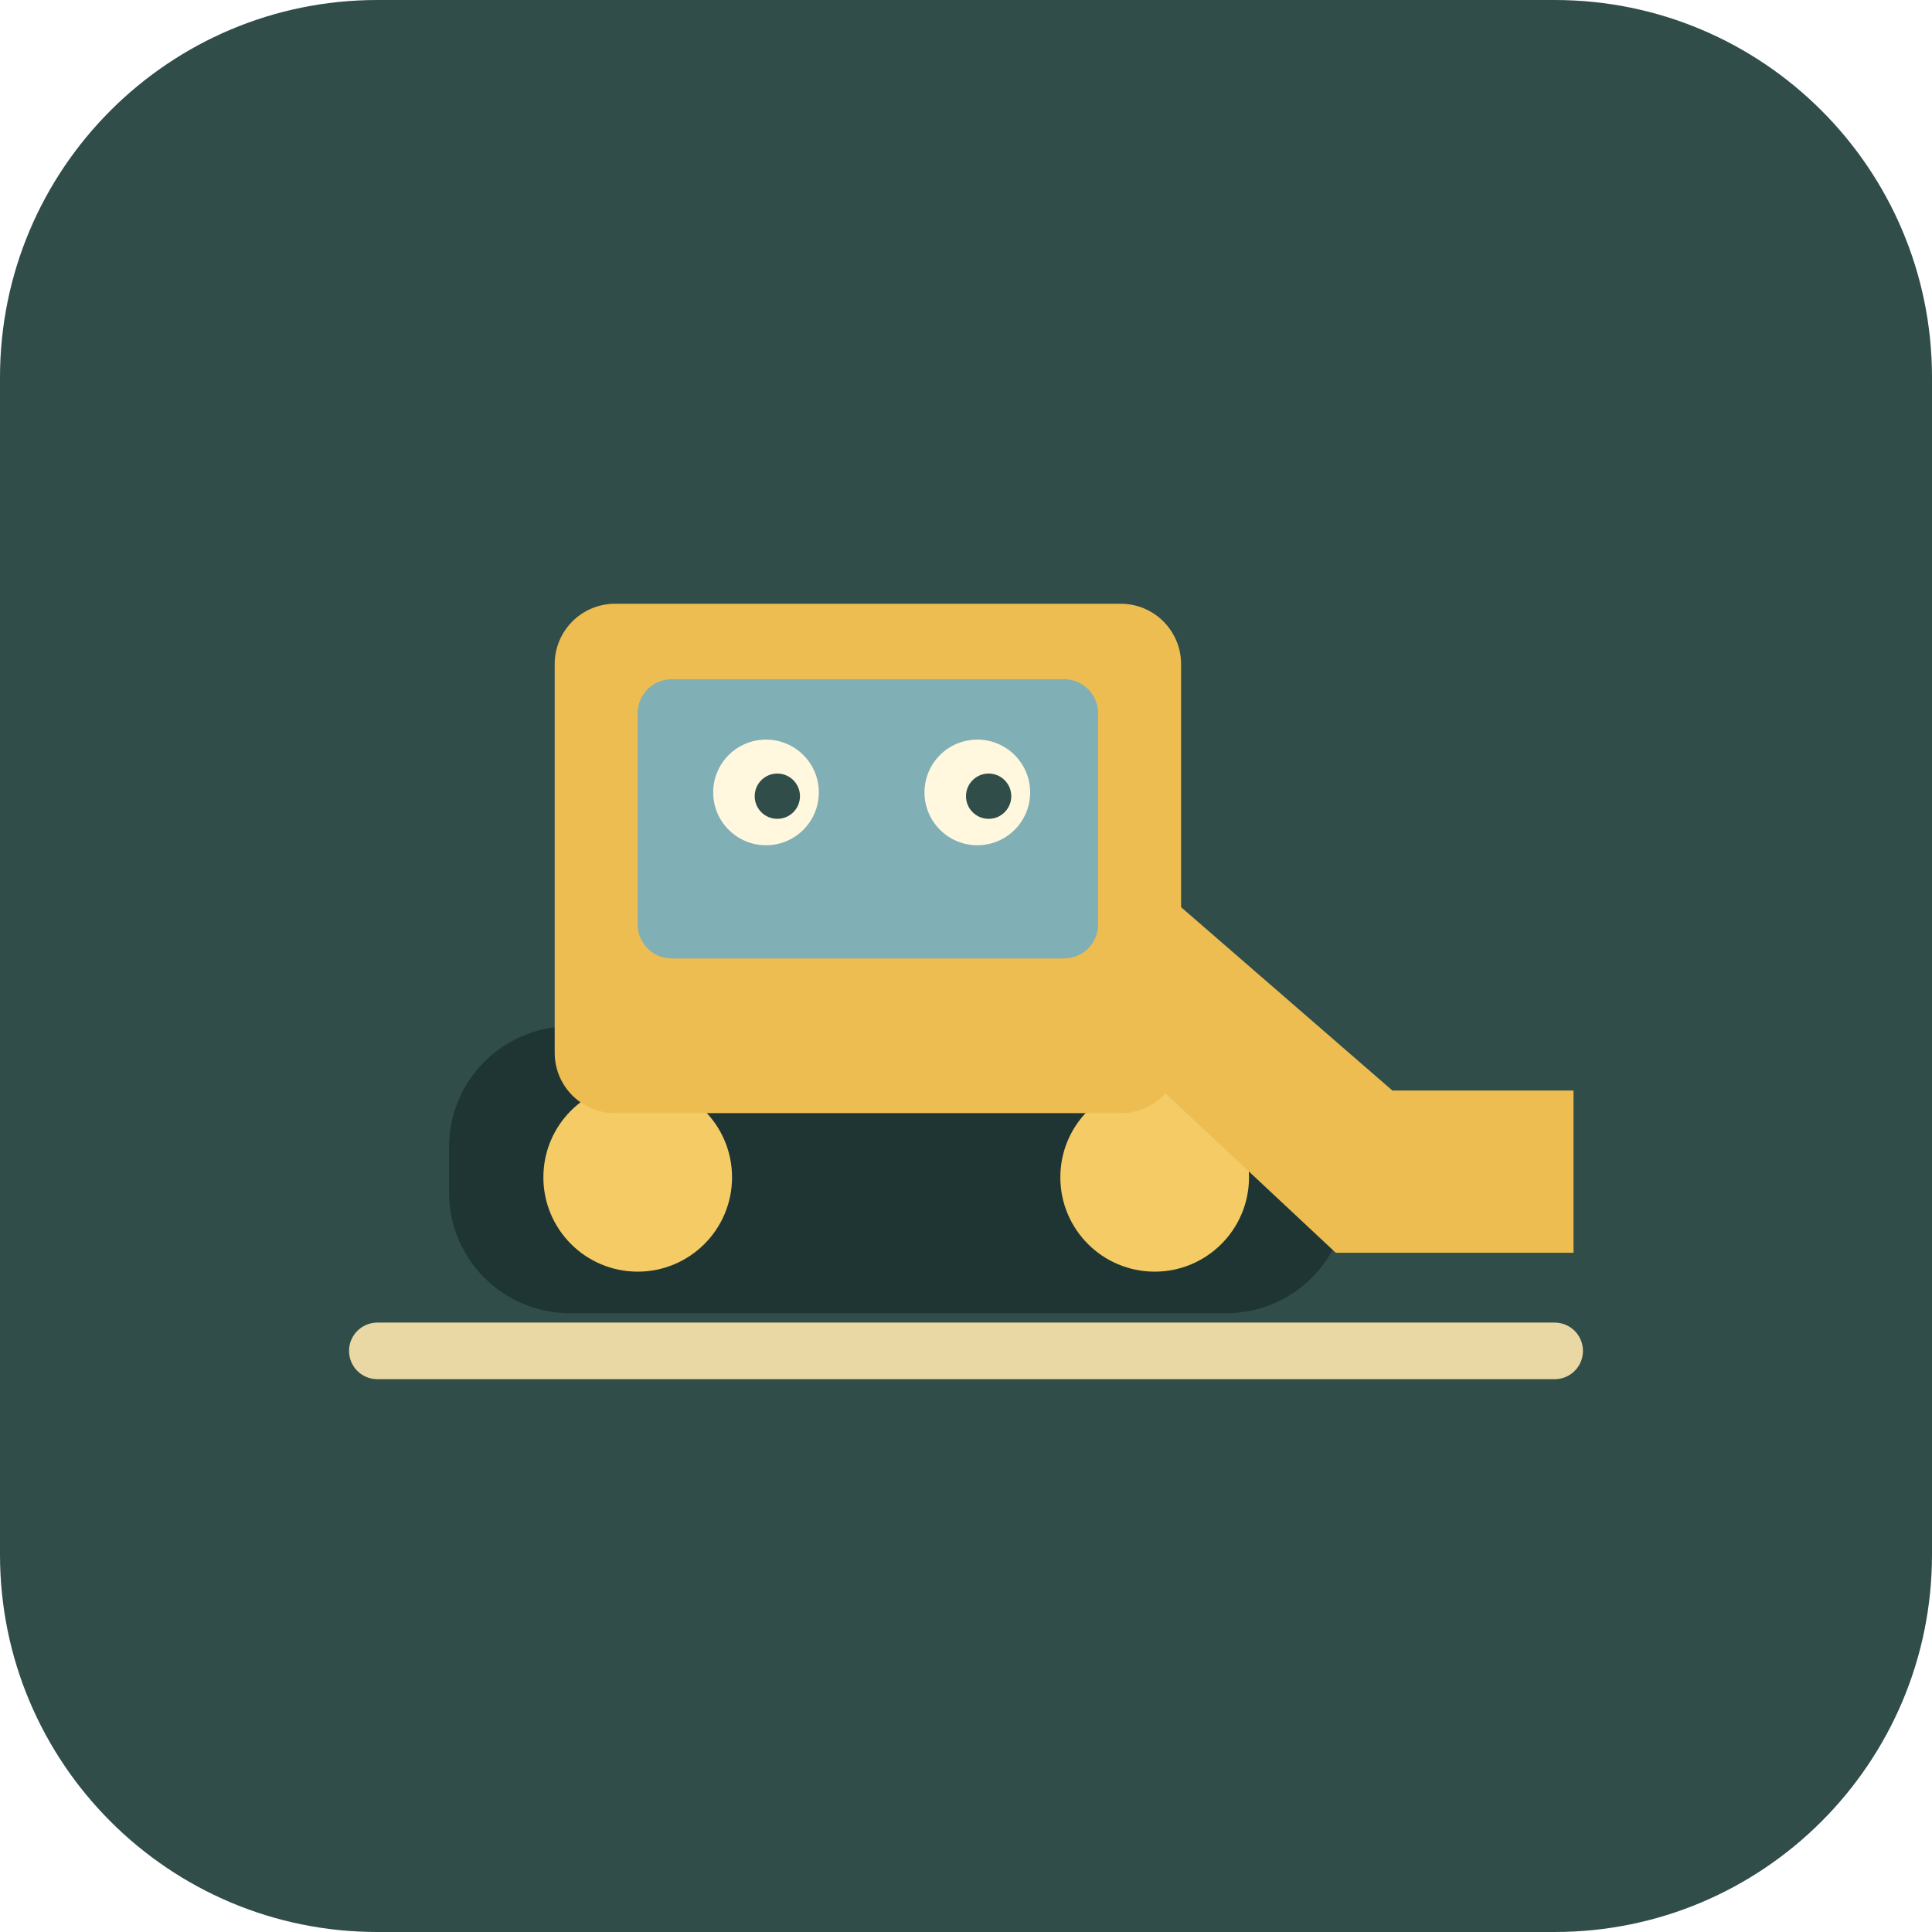
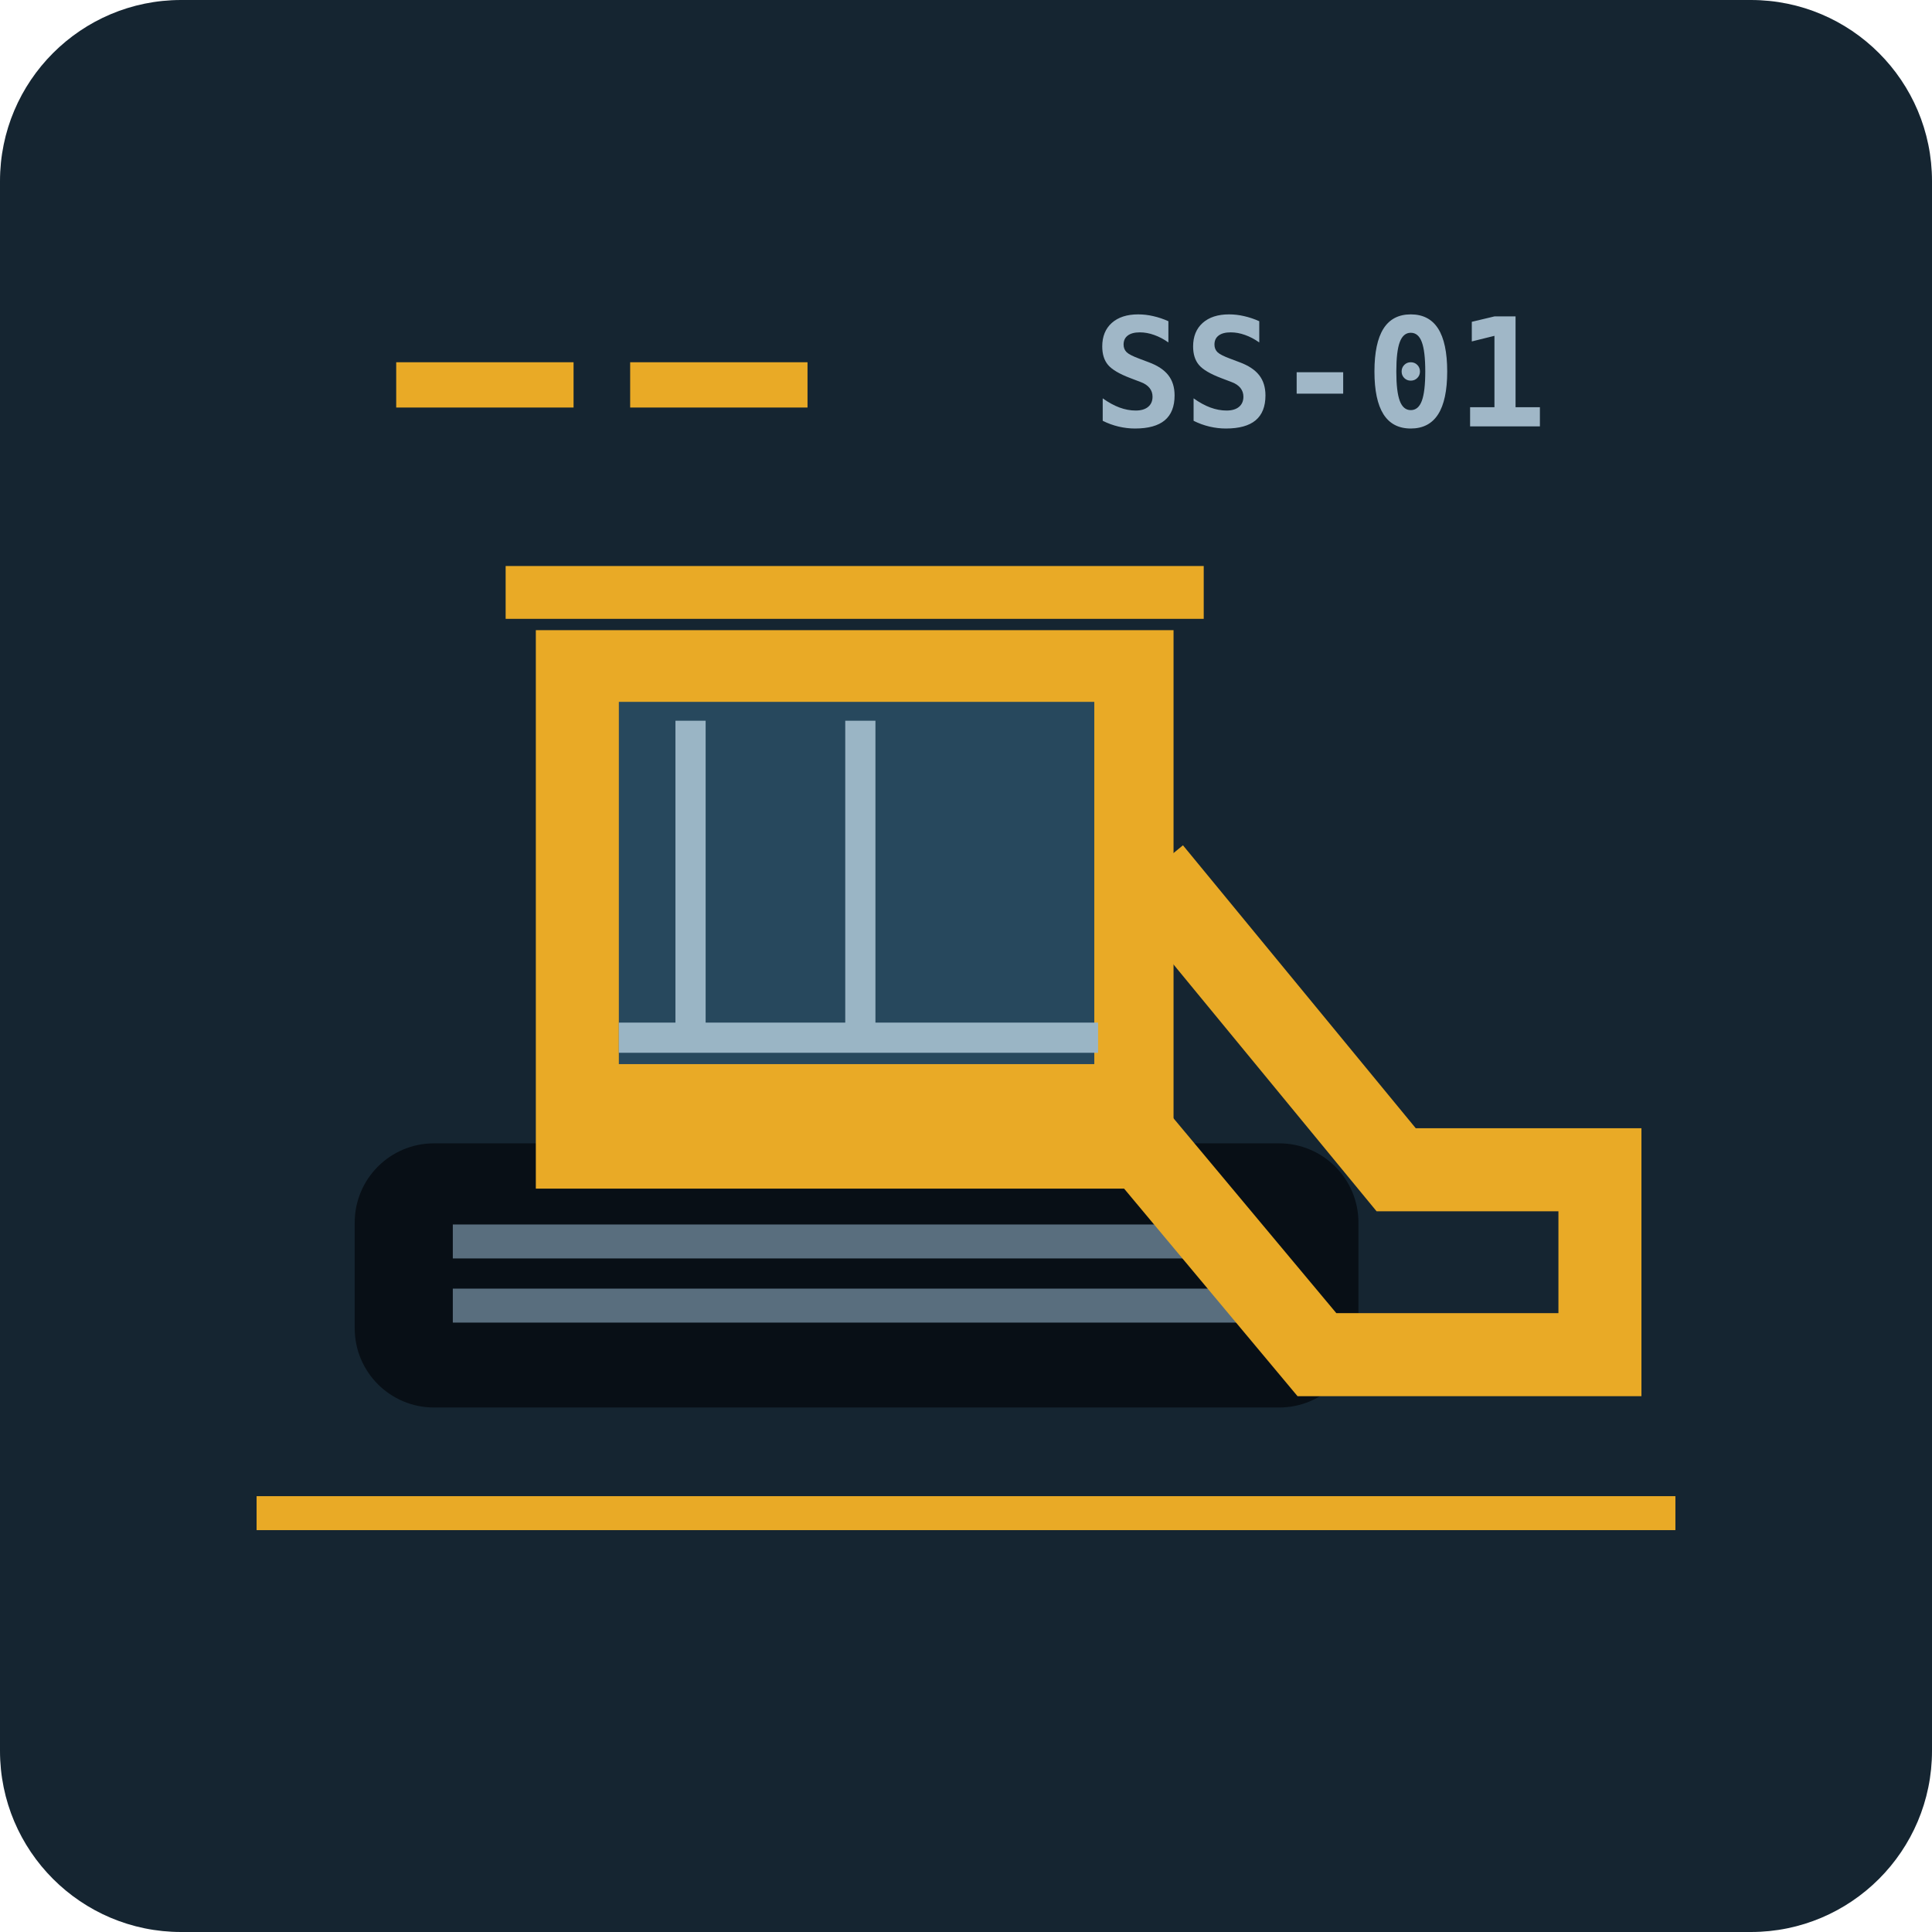
<svg xmlns="http://www.w3.org/2000/svg" viewBox="0 0 512 512">
-   <rect width="512" height="512" rx="100" fill="#304d4a" />
-   <path d="M100 358h312" stroke="#e9d8a4" stroke-width="15" stroke-linecap="round" />
-   <rect x="119" y="272" width="238" height="76" rx="32" fill="#1e3533" />
-   <circle cx="169" cy="312" r="25" fill="#f4cb65" />
-   <circle cx="306" cy="312" r="25" fill="#f4cb65" />
-   <rect x="147" y="160" width="166" height="135" rx="16" fill="#edbd51" />
-   <rect x="169" y="180" width="122" height="74" rx="9" fill="#80afb5" />
-   <circle cx="203" cy="210" r="14" fill="#fff7de" />
-   <circle cx="259" cy="210" r="14" fill="#fff7de" />
-   <circle cx="206" cy="211" r="6" fill="#304d4a" />
-   <circle cx="262" cy="211" r="6" fill="#304d4a" />
-   <path d="M301 230l68 59h48v43h-63l-62-58" fill="#edbd51" />
+   <rect width="512" height="512" rx="48" fill="#152531" />
+   <path d="M68 401h376" stroke="#e9aa26" stroke-width="9" />
+   <rect x="94" y="303" width="266" height="70" rx="21" fill="#080f16" />
+   <path d="M120 329h213m-213 17h213" stroke="#596e7e" stroke-width="9" />
+   <path d="M142 167h169v148H142z" fill="#e9aa26" />
+   <path d="M164 186h126v96H164z" fill="#27485d" />
+   <path d="M183 191v85m45-85v85m-64-1h127" stroke="#9ab5c5" stroke-width="8" />
+   <path d="M305 231l65 79h54v49h-75l-61-73" fill="none" stroke="#e9aa26" stroke-width="22" />
+   <path d="M134 157h185" stroke="#e9aa26" stroke-width="14" />
+   <path d="M105 102h47m15 0h47" stroke="#e9aa26" stroke-width="12" />
+   <text x="410" y="113" fill="#a0b7c7" text-anchor="end" font-family="monospace" font-weight="bold" font-size="40">SS-01</text>
</svg>
